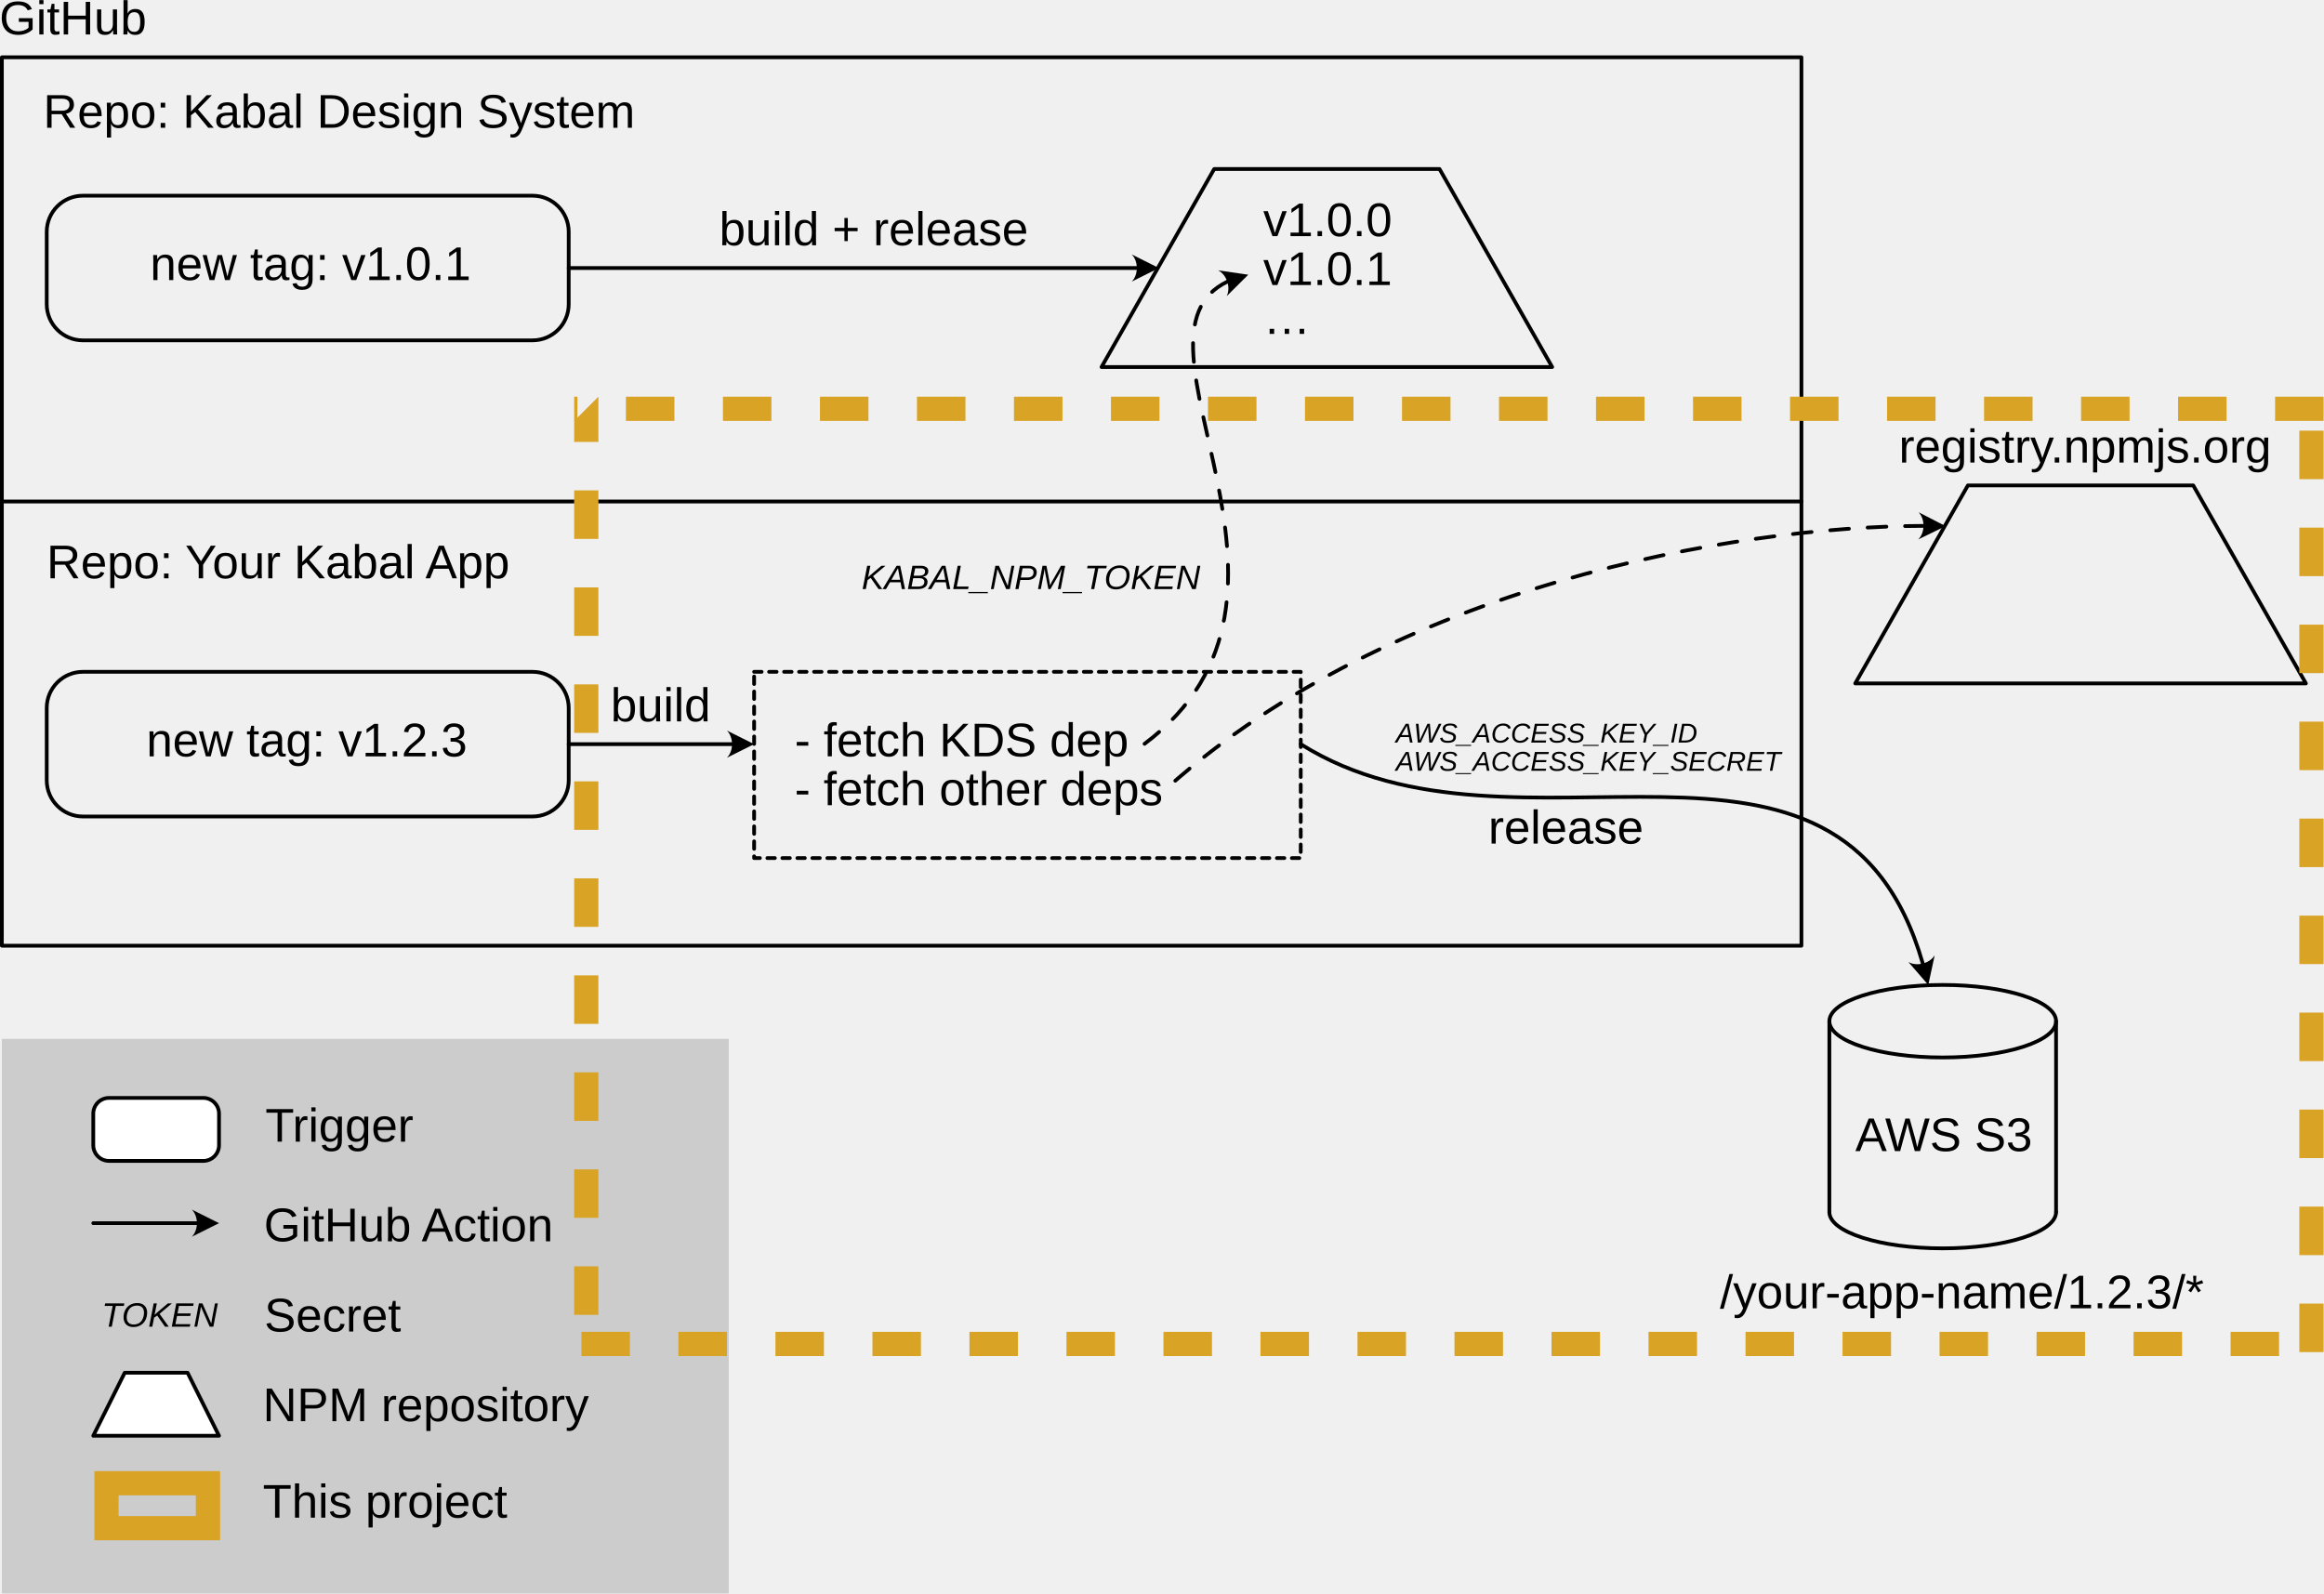
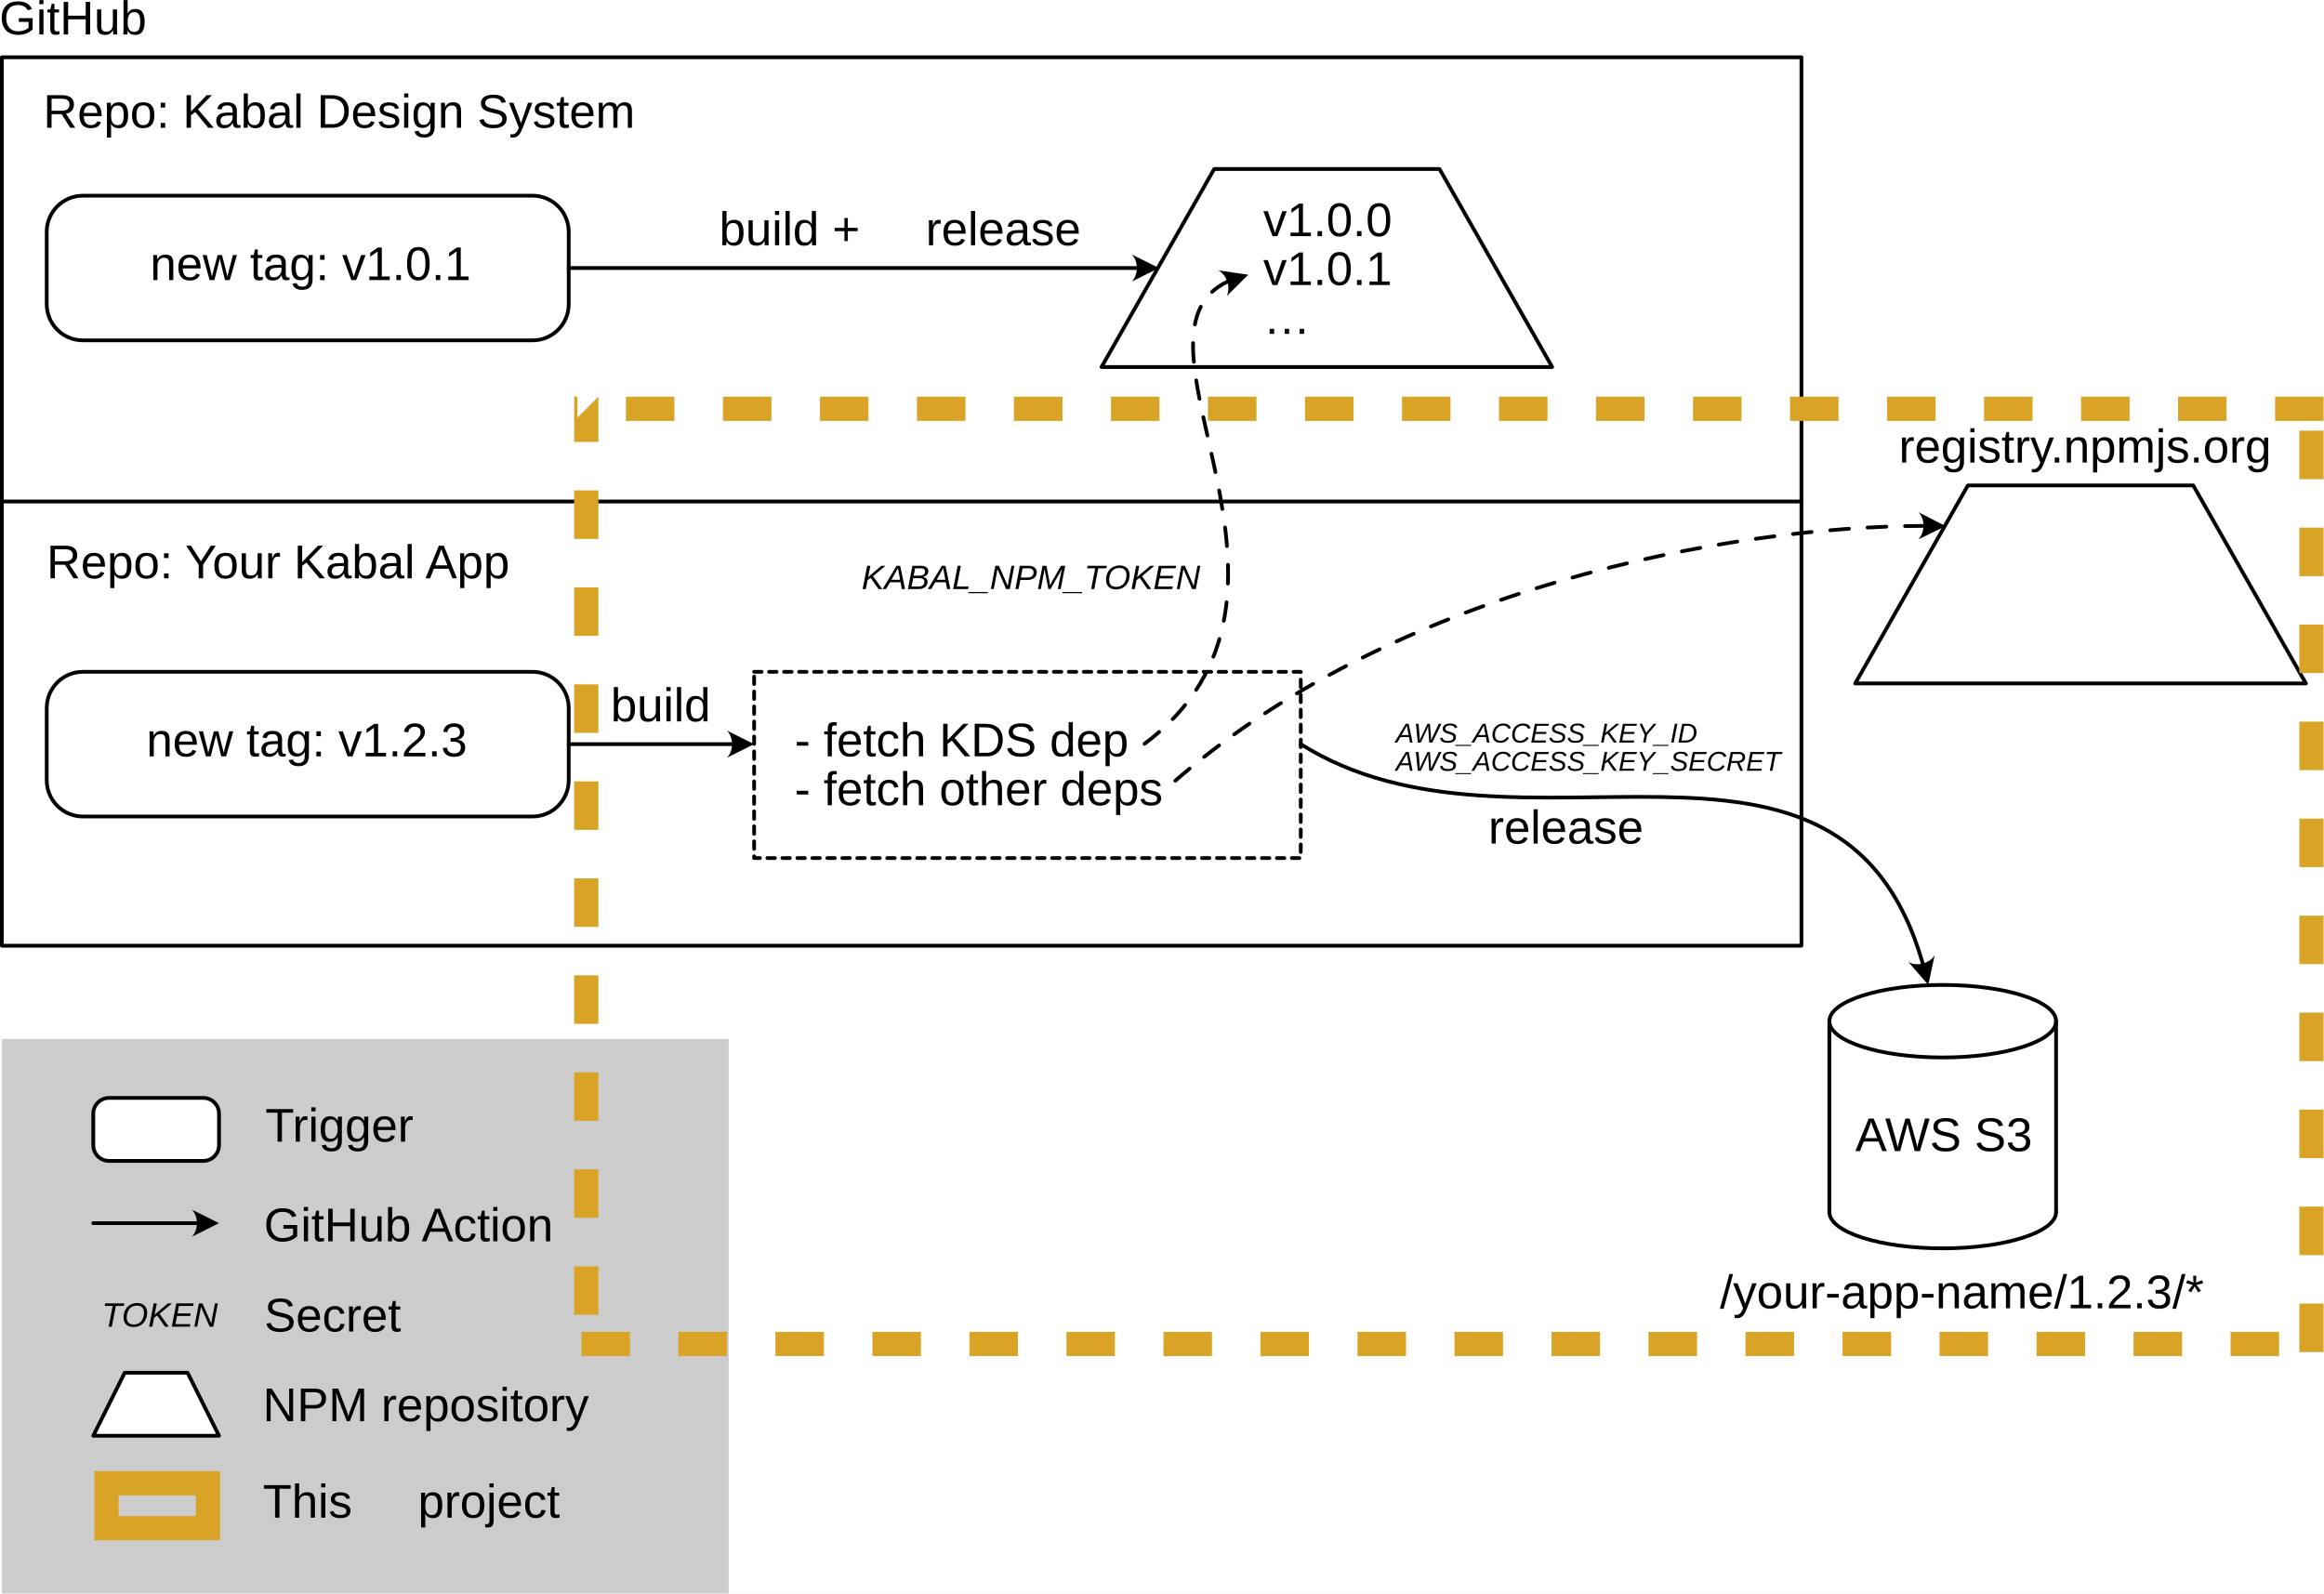
<svg xmlns="http://www.w3.org/2000/svg" width="100%" height="100%" viewBox="0 0 2196 1506" version="1.1" xml:space="preserve" style="fill-rule:evenodd;clip-rule:evenodd;stroke-linecap:round;stroke-linejoin:round;stroke-miterlimit:1.5;">
+   <rect width="100%" height="100%" fill="white" />
  <text x="40.879px" y="120.728px" style="font-family:'ArialMT', 'Arial', sans-serif;font-size:44.712px;">Repo: Kabal Design System</text>
-   <text x="679.582px" y="231.797px" style="font-family:'ArialMT', 'Arial', sans-serif;font-size:44.712px;">build + release</text>
+   <text x="679.582px" y="231.797px" style="font-family:'ArialMT', 'Arial', sans-serif;font-size:44.712px;">build +
+     release</text>
  <text x="814.169px" y="556.741px" style="font-family:'Arial-ItalicMT', 'Arial', sans-serif;font-style:italic;font-size:32.049px;">KABAL_NPM_T<tspan x="1043.37px 1068.3px " y="556.741px 556.741px ">OK</tspan>EN</text>
  <g transform="matrix(0.516175,0,0,0.516175,1077.41,73.1212)">
    <text x="467.917px" y="1217.92px" style="font-family:'Arial-ItalicMT', 'Arial', sans-serif;font-style:italic;font-size:50px;">A<tspan x="500.364px 547.556px " y="1217.92px 1217.92px ">WS</tspan>_ACCESS_KEY_ID</text>
    <text x="467.917px" y="1269.56px" style="font-family:'Arial-ItalicMT', 'Arial', sans-serif;font-style:italic;font-size:50px;">A<tspan x="500.364px 547.556px " y="1269.56px 1269.56px ">WS</tspan>_ACCESS_KEY_SECRET</text>
  </g>
  <text x="1753.12px" y="1087.87px" style="font-family:'ArialMT', 'Arial', sans-serif;font-size:44.712px;">A<tspan x="1781.28px 1823.48px " y="1087.87px 1087.87px ">WS</tspan> S3</text>
  <text x="1625.19px" y="1236.46px" style="font-family:'ArialMT', 'Arial', sans-serif;font-size:44.712px;">/your-app-name/1.2.3/*</text>
  <text x="577.015px" y="681.736px" style="font-family:'ArialMT', 'Arial', sans-serif;font-size:44.712px;">build</text>
  <text x="1406.34px" y="797.252px" style="font-family:'ArialMT', 'Arial', sans-serif;font-size:44.712px;">release</text>
  <text x="1794.21px" y="437.181px" style="font-family:'ArialMT', 'Arial', sans-serif;font-size:44.712px;">registry<tspan x="1937.48px 1949.9px " y="437.181px 437.181px ">.n</tspan>pmjs.org</text>
  <g transform="matrix(0.894244,0,0,0.894244,775.223,-865.922)">
    <text x="467.917px" y="1217.92px" style="font-family:'ArialMT', 'Arial', sans-serif;font-size:50px;">v1.0.0</text>
    <text x="467.917px" y="1269.56px" style="font-family:'ArialMT', 'Arial', sans-serif;font-size:50px;">v1.0.1</text>
    <text x="467.917px" y="1321.19px" style="font-family:'ArialMT', 'Arial', sans-serif;font-size:50px;">…</text>
  </g>
  <text x="44.022px" y="546.524px" style="font-family:'ArialMT', 'Arial', sans-serif;font-size:44.712px;">Repo: <tspan x="174.95px 200.668px 225.535px " y="546.524px 546.524px 546.524px ">You</tspan>r Kabal <tspan x="402.025px 431.848px " y="546.524px 546.524px ">Ap</tspan>p</text>
  <rect x="1.771" y="981.818" width="686.848" height="524.08" style="fill:#ccc;" />
  <text x="250.695px" y="1078.95px" style="font-family:'ArialMT', 'Arial', sans-serif;font-size:44.712px;">T<tspan x="276.348px 291.238px " y="1078.95px 1078.95px ">ri</tspan>gger</text>
  <text x="249.364px" y="1173.1px" style="font-family:'ArialMT', 'Arial', sans-serif;font-size:44.712px;">GitHub <tspan x="398.477px 428.3px " y="1173.1px 1173.1px ">Ac</tspan>tion</text>
  <text x="249.735px" y="1258.38px" style="font-family:'ArialMT', 'Arial', sans-serif;font-size:44.712px;">Secret</text>
  <text x="248.337px" y="1343.12px" style="font-family:'ArialMT', 'Arial', sans-serif;font-size:44.712px;">NPM repository</text>
-   <text x="248.337px" y="1434.31px" style="font-family:'ArialMT', 'Arial', sans-serif;font-size:44.712px;">This project</text>
+   <text x="248.337px" y="1434.31px" style="font-family:'ArialMT', 'Arial', sans-serif;font-size:44.712px;">This
+     project</text>
  <text x="138.285px" y="714.837px" style="font-family:'ArialMT', 'Arial', sans-serif;font-size:44.712px;">new tag: v1.2.3</text>
  <text x="141.778px" y="264.665px" style="font-family:'ArialMT', 'Arial', sans-serif;font-size:44.712px;">new tag: v1.0.1</text>
  <rect x="1.771" y="54.153" width="1700.44" height="839.609" style="fill:none;stroke:#000;stroke-width:3.54px;" />
  <text x="-0.609px" y="32.552px" style="font-family:'ArialMT', 'Arial', sans-serif;font-size:44.712px;">GitHub</text>
  <path d="M537.389,219.123c0,-18.864 -15.315,-34.179 -34.178,-34.179l-424.879,0c-18.864,0 -34.179,15.315 -34.179,34.179l0,68.357c0,18.864 15.315,34.179 34.179,34.179l424.879,0c18.863,0 34.178,-15.315 34.178,-34.179l0,-68.357Z" style="fill:none;stroke:#000;stroke-width:3.54px;" />
  <path d="M537.389,669.098c0,-18.863 -15.315,-34.178 -34.178,-34.178l-424.879,-0c-18.864,-0 -34.179,15.315 -34.179,34.178l0,68.358c0,18.864 15.315,34.178 34.179,34.178l424.879,0c18.863,0 34.178,-15.314 34.178,-34.178l0,-68.358Z" style="fill:none;stroke:#000;stroke-width:3.54px;" />
  <path d="M206.957,1052.5c0,-8.217 -6.671,-14.888 -14.887,-14.888l-89.044,0c-8.217,0 -14.888,6.671 -14.888,14.888l0,29.775c0,8.217 6.671,14.888 14.888,14.888l89.044,0c8.216,0 14.887,-6.671 14.887,-14.888l0,-29.775Z" style="fill:#fff;stroke:#000;stroke-width:3.54px;" />
  <path d="M1069.38,266.157l25.711,-12.855l-25.711,-12.856c6.428,6.428 6.428,19.283 0,25.711Z" />
  <path d="M1074.53,253.302l-537.138,-0" style="fill:none;stroke:#000;stroke-width:3.54px;" />
  <path d="M1159.12,279.899l20.384,-20.269l-28.445,-4.146c8.119,4.089 12.149,16.296 8.061,24.415Z" />
  <path d="M1159.97,266.079c-109.799,52.137 108.596,297.121 -78.866,437.198" style="fill:none;stroke:#000;stroke-width:3.54px;stroke-dasharray:17.71,17.71,0,0;" />
  <path d="M1812.6,509.796l25.845,-12.584l-25.574,-13.126c6.36,6.495 6.224,19.35 -0.271,25.71Z" />
  <path d="M1817.88,496.995c-180.204,0.335 -500.733,57.161 -714.02,246.693" style="fill:none;stroke:#000;stroke-width:3.54px;stroke-dasharray:17.71,17.71,0,0;" />
  <path d="M686.88,716.133l25.712,-12.856l-25.712,-12.856c6.428,6.428 6.428,19.284 0,25.712Z" />
  <path d="M692.023,703.277l-154.634,0" style="fill:none;stroke:#000;stroke-width:3.54px;" />
  <path d="M1803.24,909.13l18.836,21.716l6.071,-28.098c-4.631,7.822 -17.085,11.013 -24.907,6.382Z" />
  <path d="M1816.97,910.92c-77.974,-272.172 -383.537,-79.062 -587.872,-207.643" style="fill:none;stroke:#000;stroke-width:3.54px;" />
  <path d="M1466.7,346.868l-425.851,-0l106.463,-187.133l212.925,0l106.463,187.133Z" style="fill:none;stroke:#000;stroke-width:3.54px;" />
  <path d="M2178.9,645.883l-425.85,0l106.462,-187.132l212.925,-0l106.463,187.132Z" style="fill:none;stroke:#000;stroke-width:3.54px;" />
  <path d="M206.957,1356.9l-118.819,-0l29.705,-59.552l59.41,0l29.704,59.552Z" style="fill:#fff;stroke:#000;stroke-width:3.54px;" />
  <rect x="712.592" y="634.92" width="516.508" height="176.015" style="fill:none;stroke:#000;stroke-width:3.54px;stroke-dasharray:7.08,7.08,0,0;" />
  <path d="M181.246,1168.84l25.711,-12.855l-25.711,-12.856c6.428,6.428 6.428,19.283 0,25.711Z" />
  <path d="M186.388,1155.98l-98.25,-0" style="fill:none;stroke:#000;stroke-width:3.54px;" />
  <g transform="matrix(0.894244,0,0,0.894244,-240.02,-467.399)">
    <text x="1108.08px" y="1322.02px" style="font-family:'ArialMT', 'Arial', sans-serif;font-size:50px;">- fetch KDS dep</text>
    <text x="1108.08px" y="1373.66px" style="font-family:'ArialMT', 'Arial', sans-serif;font-size:50px;">- fetch other deps</text>
  </g>
  <g>
    <ellipse cx="1835.72" cy="965.123" rx="107.113" ry="34.277" style="fill:none;stroke:#000;stroke-width:3.54px;" />
    <path d="M1942.83,1145.51c0,18.918 -47.995,34.277 -107.112,34.277c-59.117,0 -107.113,-15.359 -107.113,-34.277" style="fill:none;stroke:#000;stroke-width:3.54px;" />
    <path d="M1728.61,1145.51l0,-180.386" style="fill:none;stroke:#000;stroke-width:3.54px;" />
    <path d="M1942.83,965.123l0,180.386" style="fill:none;stroke:#000;stroke-width:3.54px;" />
  </g>
  <path d="M1.771,473.957l1700.44,0" style="fill:none;stroke:#000;stroke-width:3.54px;" />
-   <text x="96.021px" y="1253.85px" style="font-family:'Arial-ItalicMT', 'Arial', sans-serif;font-style:italic;font-size:32.049px;">T<tspan x="115.019px 139.948px " y="1253.85px 1253.85px ">OK</tspan>EN</text>
+   <text x="96.021px" y="1253.85px" style="font-family:'Arial-ItalicMT', 'Arial', sans-serif;font-style:italic;font-size:32.049px;">T
+     <tspan x="115.019px 139.948px " y="1253.85px 1253.85px ">OK</tspan>EN</text>
  <path d="M549.381,1281.6l45.833,0l0,-22.916l-45.833,-0l0,22.916Zm137.502,0l-0,-22.916l-45.835,-0l0,22.916l45.835,0Zm91.667,0l0,-22.916l-45.833,-0l0,22.916l45.833,0Zm45.835,0l45.835,0l-0,-22.916l-45.835,-0l0,22.916Zm137.501,0l0,-22.916l-45.832,-0l0,22.916l45.832,0Zm45.833,0l45.832,0l0,-22.916l-45.832,-0l-0,22.916Zm137.5,0l-0,-22.916l-45.834,-0l0,22.916l45.834,0Zm45.834,0l45.833,0l-0,-22.916l-45.833,-0l0,22.916Zm137.498,0l0,-22.916l-45.833,-0l0,22.916l45.833,0Zm45.834,0l45.833,0l0,-22.916l-45.833,-0l0,22.916Zm91.667,0l45.833,0l0,-22.916l-45.833,-0l0,22.916Zm137.499,0l-0,-22.916l-45.833,-0l0,22.916l45.833,0Zm91.666,0l-0,-22.916l-45.833,-0l-0,22.916l45.833,0Zm91.668,0l-0,-22.916l-45.834,-0l-0,22.916l45.834,0Zm91.666,0l0,-22.916l-45.833,-0l0,22.916l45.833,0Zm45.834,0l45.833,0l0,-22.916l-45.833,-0l-0,22.916Zm137.5,0l0,-22.916l-45.833,-0l-0,22.916l45.833,0Zm91.667,0l-0,-22.916l-45.834,-0l0,22.916l45.834,0Zm42.062,-49.605l-22.917,0l-0,45.834l22.917,-0l-0,-45.834Zm-1653.09,-35.206l0,45.833l22.917,0l0,-45.833l-22.917,-0Zm1653.09,-56.46l-22.917,0l-0,45.833l22.917,0l-0,-45.833Zm-1653.09,-35.207l0,45.833l22.917,0l0,-45.833l-22.917,0Zm1653.09,-56.46l-22.917,0l-0,45.834l22.917,-0l-0,-45.834Zm-1653.09,-35.206l0,45.833l22.917,-0l0,-45.833l-22.917,-0Zm1653.09,-56.461l-22.917,-0l-0,45.833l22.917,0l-0,-45.833Zm-1653.09,-35.206l0,45.834l22.917,-0l0,-45.834l-22.917,0Zm1653.09,-56.46l-22.917,-0l-0,45.833l22.917,0l-0,-45.833Zm-1653.09,-35.206l0,45.833l22.917,0l0,-45.833l-22.917,0Zm1653.09,-56.46l-22.917,-0l-0,45.833l22.917,-0l-0,-45.833Zm-1653.09,-35.206l0,45.833l22.917,-0l0,-45.833l-22.917,0Zm1653.09,-56.462l-22.917,0l-0,45.834l22.917,-0l-0,-45.834Zm-1653.09,-35.205l0,45.833l22.917,0l0,-45.833l-22.917,-0Zm1653.09,-56.461l-22.917,-0l-0,45.833l22.917,-0l-0,-45.833Zm-1653.09,-35.206l0,45.833l22.917,0l0,-45.833l-22.917,0Zm1653.09,-56.461l-22.917,0l-0,45.834l22.917,-0l-0,-45.834Zm-1653.09,-35.206l0,45.833l22.917,0l0,-45.833l-22.917,-0Zm1653.09,-56.461l-22.917,0l-0,45.834l22.917,-0l-0,-45.834Zm-1650,-32.117l-3.089,-0l0,42.744l22.917,-0l0,-42.744l-19.828,19.828l-0,-19.828Zm1466.66,-0l-45.833,-0l0,22.916l45.833,0l-0,-22.916Zm91.669,-0l-45.835,-0l0,22.916l45.835,0l-0,-22.916Zm-1466.66,-0l-45.833,-0l0,22.916l45.833,0l0,-22.916Zm183.333,-0l-45.833,-0l0,22.916l45.833,0l0,-22.916Zm91.667,-0l-45.833,-0l0,22.916l45.833,0l0,-22.916Zm275,-0l-45.833,-0l-0,22.916l45.833,0l-0,-22.916Zm91.666,-0l-45.833,-0l0,22.916l45.833,0l-0,-22.916Zm91.665,-0l-45.833,-0l0,22.916l45.833,0l0,-22.916Zm91.667,-0l-45.834,-0l0,22.916l45.834,0l-0,-22.916Zm458.333,-0l-45.833,-0l0,22.916l45.833,0l0,-22.916Zm275.002,-0l-45.835,-0l0,22.916l45.835,0l-0,-22.916Zm-1466.67,-0l-45.833,-0l-0,22.916l45.833,0l-0,-22.916Zm275,-0l-45.834,-0l-0,22.916l45.834,0l-0,-22.916Zm91.666,-0l-45.834,-0l0,22.916l45.834,0l0,-22.916Zm458.332,-0l-45.833,-0l-0,22.916l45.833,0l0,-22.916Zm183.335,-0l-45.835,-0l0,22.916l45.835,0l-0,-22.916Zm91.665,-0l-45.833,-0l0,22.916l45.833,0l0,-22.916Zm-183.334,-0l-45.833,-0l0,22.916l45.833,0l0,-22.916Z" style="fill:#d9a426;" />
  <path d="M207.991,1390.33l-118.819,0l-0,65.357l118.819,-0l0,-65.357Zm-22.917,22.917l0,19.523c0,-0 -72.986,-0 -72.986,-0c0,-0 0,-19.523 0,-19.523l72.986,-0Z" style="fill:#d9a426;" />
</svg>
